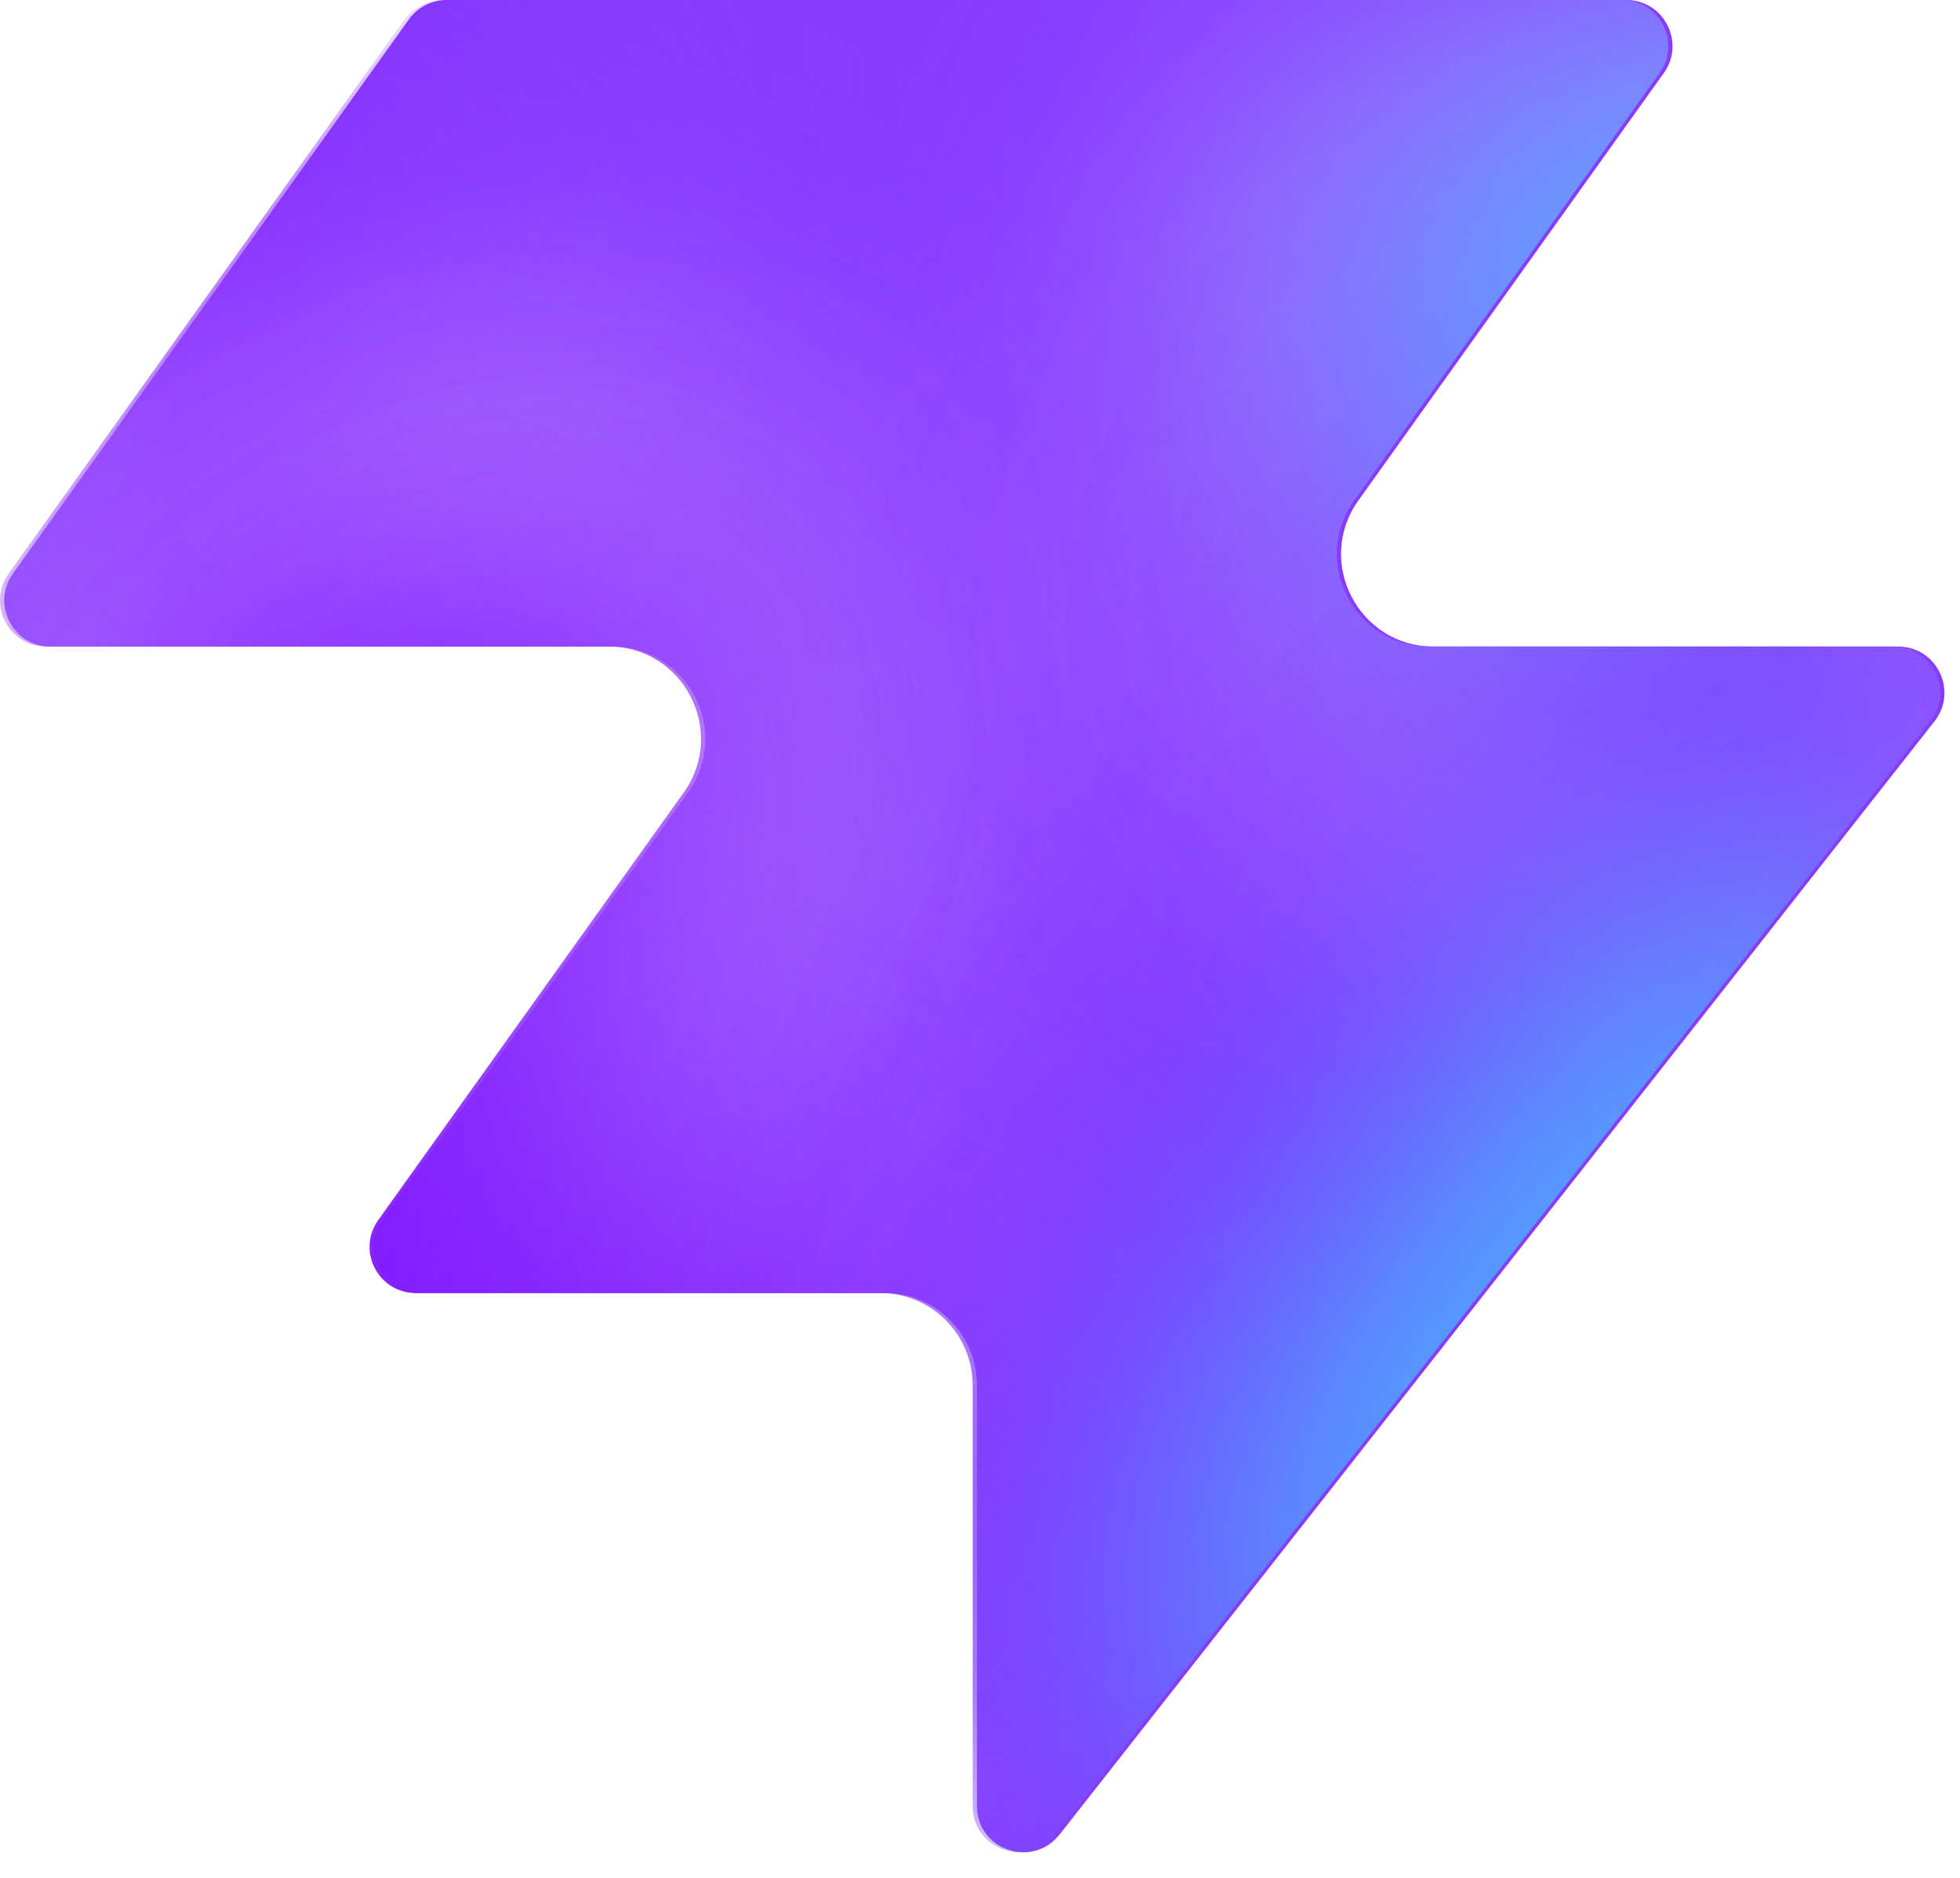
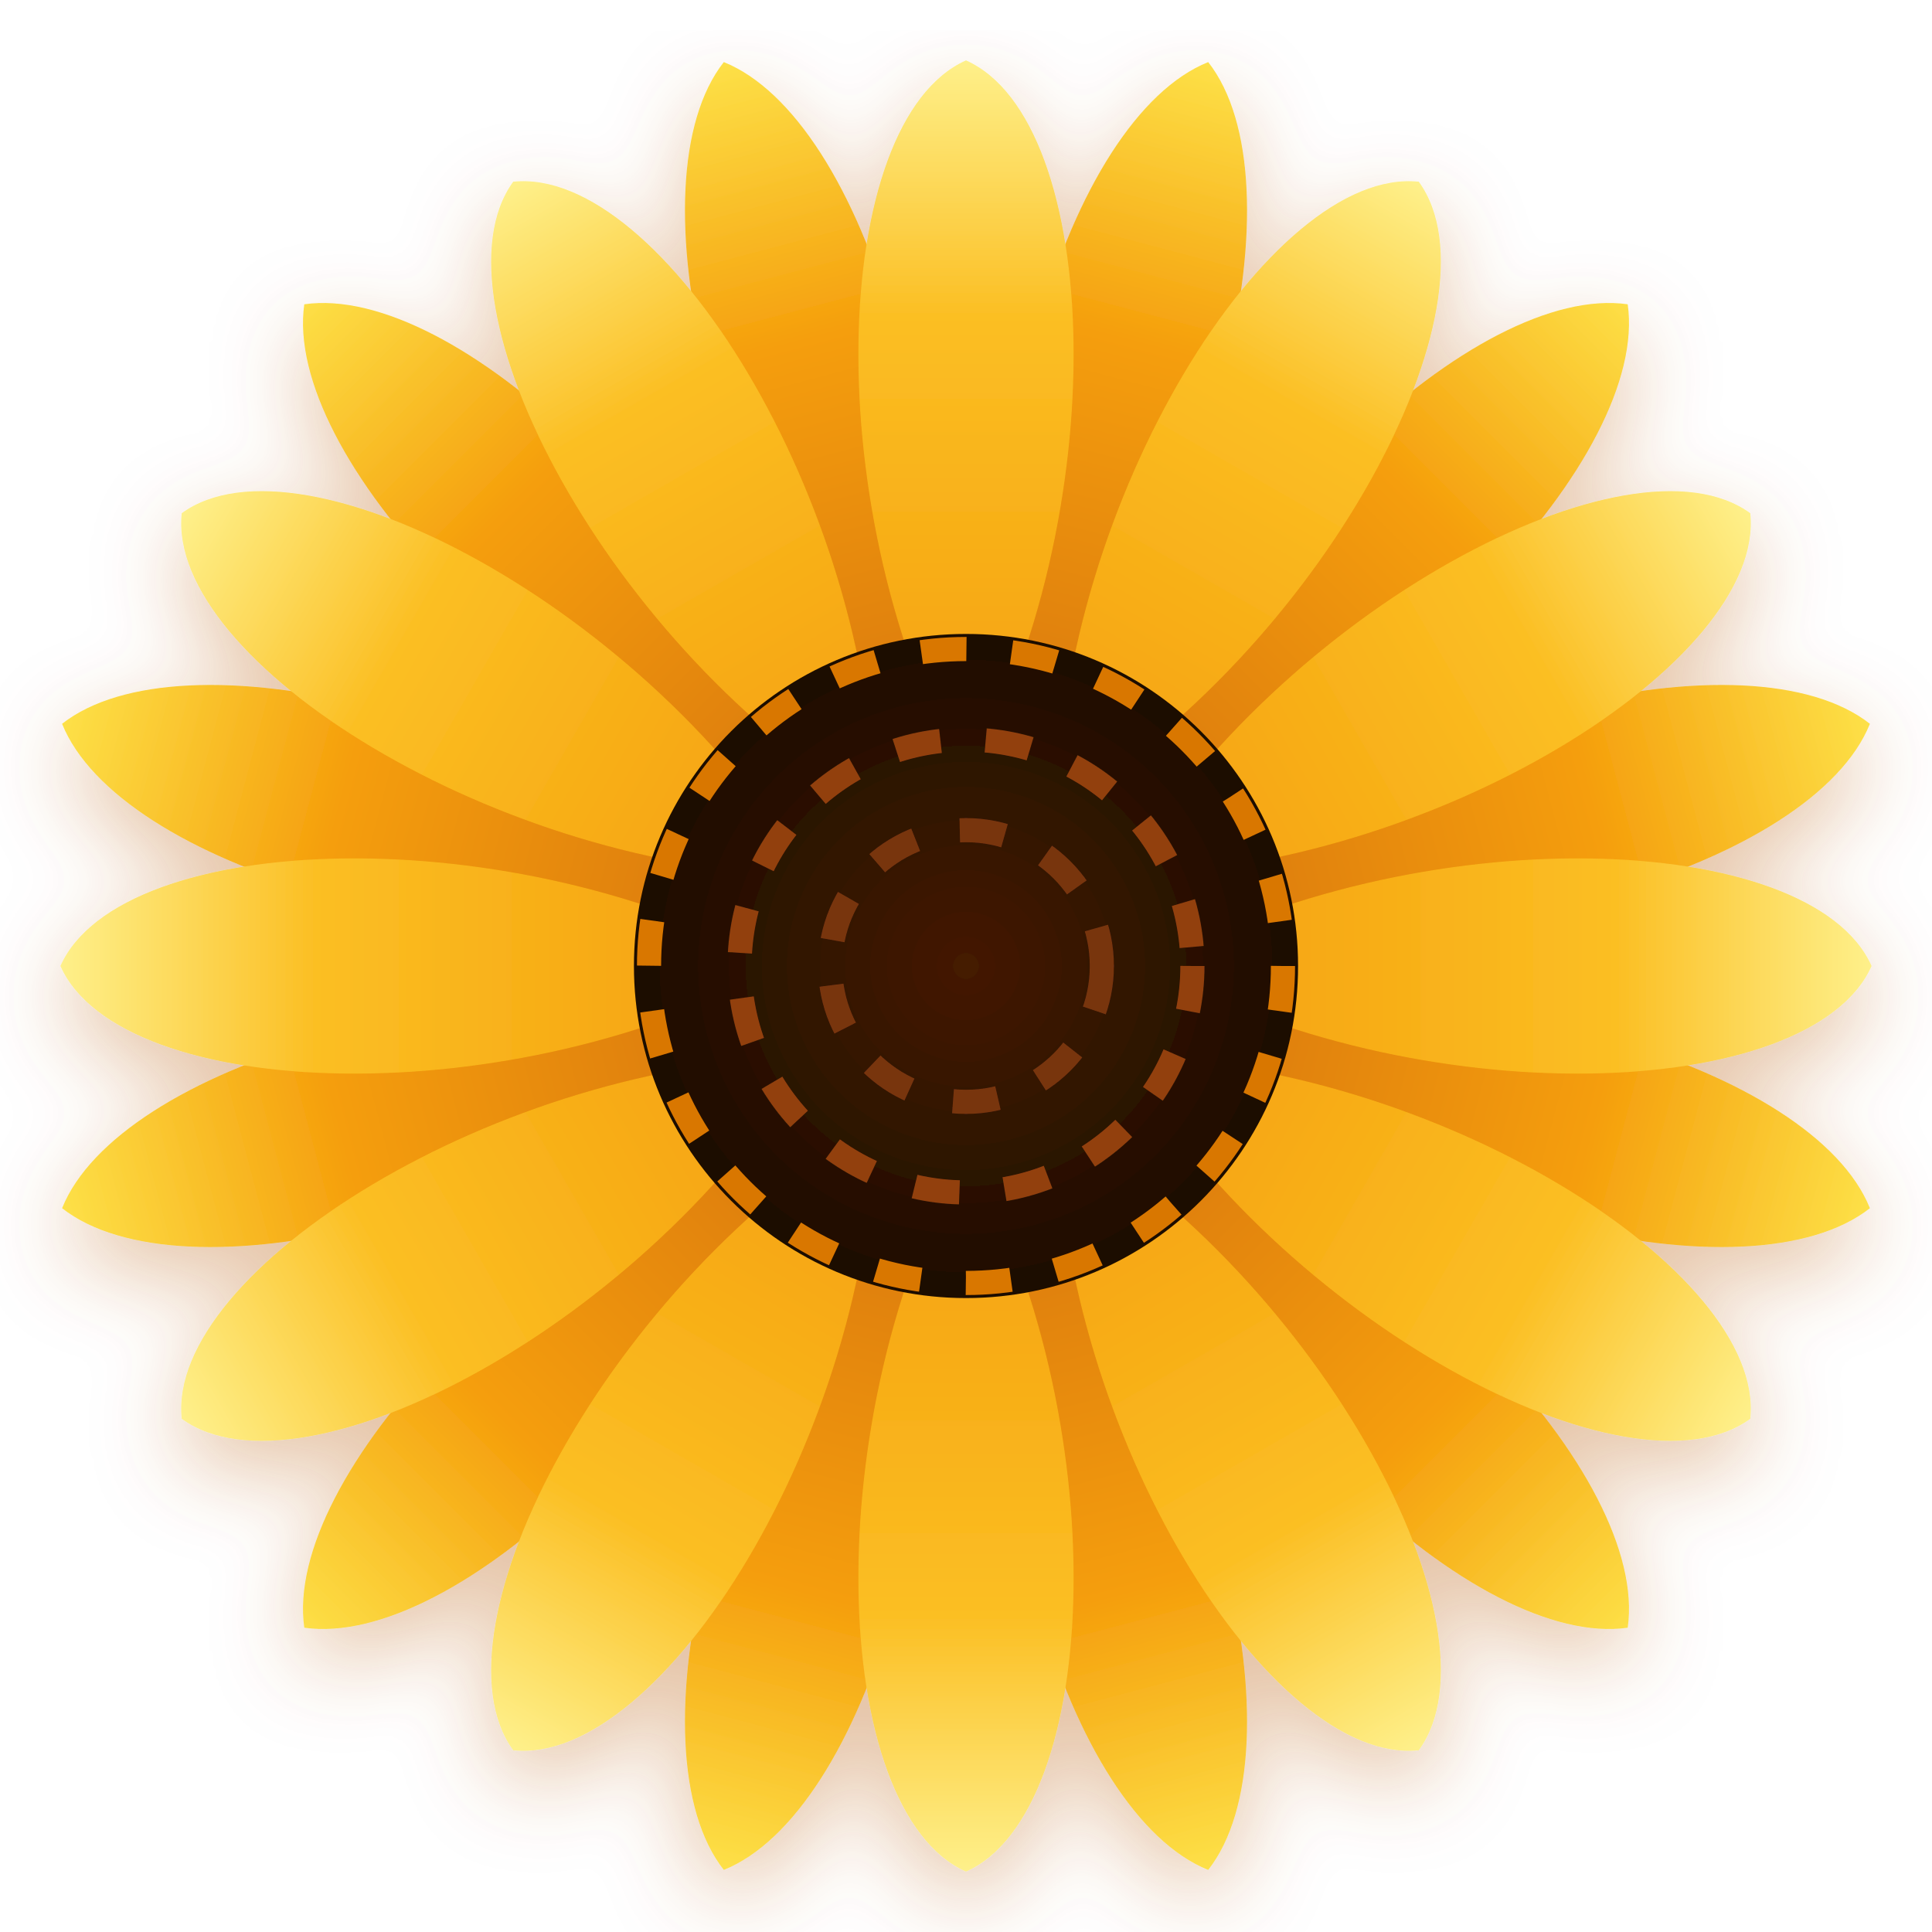
- <svg xmlns="http://www.w3.org/2000/svg" width="48" height="46" fill="none" viewBox="0 0 48 46">
-   <path fill="#863bff" d="M25.946 44.938c-.664.845-2.021.375-2.021-.698V33.937a2.26 2.26 0 0 0-2.262-2.262H10.287c-.92 0-1.456-1.04-.92-1.788l7.48-10.471c1.07-1.497 0-3.578-1.842-3.578H1.237c-.92 0-1.456-1.04-.92-1.788L10.013.474c.214-.297.556-.474.92-.474h28.894c.92 0 1.456 1.04.92 1.788l-7.48 10.471c-1.07 1.498 0 3.579 1.842 3.579h11.377c.943 0 1.473 1.088.89 1.83L25.947 44.94z" style="fill:#863bff;fill:color(display-p3 .525 .23 1);fill-opacity:1" />
-   <mask id="a" width="48" height="46" x="0" y="0" maskUnits="userSpaceOnUse" style="mask-type:alpha">
-     <path fill="#000" d="M25.842 44.938c-.664.844-2.021.375-2.021-.698V33.937a2.26 2.26 0 0 0-2.262-2.262H10.183c-.92 0-1.456-1.04-.92-1.788l7.48-10.471c1.07-1.498 0-3.579-1.842-3.579H1.133c-.92 0-1.456-1.04-.92-1.787L9.91.473c.214-.297.556-.474.92-.474h28.894c.92 0 1.456 1.04.92 1.788l-7.48 10.471c-1.07 1.498 0 3.578 1.842 3.578h11.377c.943 0 1.473 1.088.89 1.832L25.843 44.94z" style="fill:#000;fill-opacity:1" />
-   </mask>
-   <g mask="url(#a)">
-     <g filter="url(#b)">
-       <ellipse cx="5.508" cy="14.704" fill="#ede6ff" rx="5.508" ry="14.704" style="fill:#ede6ff;fill:color(display-p3 .927 .903 1);fill-opacity:1" transform="matrix(.00324 1 1 -.00324 -4.47 31.516)" />
-     </g>
-     <g filter="url(#c)">
-       <ellipse cx="10.399" cy="29.851" fill="#ede6ff" rx="10.399" ry="29.851" style="fill:#ede6ff;fill:color(display-p3 .927 .903 1);fill-opacity:1" transform="matrix(.00324 1 1 -.00324 -39.328 7.883)" />
-     </g>
-     <g filter="url(#d)">
-       <ellipse cx="5.508" cy="30.487" fill="#7e14ff" rx="5.508" ry="30.487" style="fill:#7e14ff;fill:color(display-p3 .492 .077 1);fill-opacity:1" transform="rotate(89.814 -25.913 -14.639)scale(1 -1)" />
-     </g>
-     <g filter="url(#e)">
-       <ellipse cx="5.508" cy="30.599" fill="#7e14ff" rx="5.508" ry="30.599" style="fill:#7e14ff;fill:color(display-p3 .492 .077 1);fill-opacity:1" transform="rotate(89.814 -32.644 -3.334)scale(1 -1)" />
-     </g>
-     <g filter="url(#f)">
-       <ellipse cx="5.508" cy="30.599" fill="#7e14ff" rx="5.508" ry="30.599" style="fill:#7e14ff;fill:color(display-p3 .492 .077 1);fill-opacity:1" transform="matrix(.00324 1 1 -.00324 -34.34 30.47)" />
-     </g>
-     <g filter="url(#g)">
-       <ellipse cx="14.072" cy="22.078" fill="#ede6ff" rx="14.072" ry="22.078" style="fill:#ede6ff;fill:color(display-p3 .927 .903 1);fill-opacity:1" transform="rotate(93.35 24.506 48.493)scale(-1 1)" />
-     </g>
-     <g filter="url(#h)">
-       <ellipse cx="3.47" cy="21.501" fill="#7e14ff" rx="3.47" ry="21.501" style="fill:#7e14ff;fill:color(display-p3 .492 .077 1);fill-opacity:1" transform="rotate(89.009 28.708 47.59)scale(-1 1)" />
-     </g>
-     <g filter="url(#i)">
-       <ellipse cx="3.47" cy="21.501" fill="#7e14ff" rx="3.47" ry="21.501" style="fill:#7e14ff;fill:color(display-p3 .492 .077 1);fill-opacity:1" transform="rotate(89.009 28.708 47.59)scale(-1 1)" />
-     </g>
-     <g filter="url(#j)">
-       <ellipse cx=".387" cy="8.972" fill="#7e14ff" rx="4.407" ry="29.108" style="fill:#7e14ff;fill:color(display-p3 .492 .077 1);fill-opacity:1" transform="rotate(39.51 .387 8.972)" />
-     </g>
-     <g filter="url(#k)">
-       <ellipse cx="47.523" cy="-6.092" fill="#7e14ff" rx="4.407" ry="29.108" style="fill:#7e14ff;fill:color(display-p3 .492 .077 1);fill-opacity:1" transform="rotate(37.892 47.523 -6.092)" />
-     </g>
-     <g filter="url(#l)">
-       <ellipse cx="41.412" cy="6.333" fill="#47bfff" rx="5.971" ry="9.665" style="fill:#47bfff;fill:color(display-p3 .28 .748 1);fill-opacity:1" transform="rotate(37.892 41.412 6.333)" />
-     </g>
-     <g filter="url(#m)">
-       <ellipse cx="-1.879" cy="38.332" fill="#7e14ff" rx="4.407" ry="29.108" style="fill:#7e14ff;fill:color(display-p3 .492 .077 1);fill-opacity:1" transform="rotate(37.892 -1.88 38.332)" />
-     </g>
-     <g filter="url(#n)">
-       <ellipse cx="-1.879" cy="38.332" fill="#7e14ff" rx="4.407" ry="29.108" style="fill:#7e14ff;fill:color(display-p3 .492 .077 1);fill-opacity:1" transform="rotate(37.892 -1.88 38.332)" />
-     </g>
-     <g filter="url(#o)">
-       <ellipse cx="35.651" cy="29.907" fill="#7e14ff" rx="4.407" ry="29.108" style="fill:#7e14ff;fill:color(display-p3 .492 .077 1);fill-opacity:1" transform="rotate(37.892 35.651 29.907)" />
-     </g>
-     <g filter="url(#p)">
-       <ellipse cx="38.418" cy="32.4" fill="#47bfff" rx="5.971" ry="15.297" style="fill:#47bfff;fill:color(display-p3 .28 .748 1);fill-opacity:1" transform="rotate(37.892 38.418 32.4)" />
+ <svg xmlns="http://www.w3.org/2000/svg" viewBox="0 0 64 64" width="64" height="64">
+   <defs>
+     <radialGradient id="centerGrad" cx="50%" cy="50%" r="50%">
+       <stop offset="0%" stop-color="#451a03" />
+       <stop offset="70%" stop-color="#291102" />
+       <stop offset="100%" stop-color="#1c0b02" />
+     </radialGradient>
+     <linearGradient id="petalGrad1" x1="0%" y1="0%" x2="0%" y2="100%">
+       <stop offset="0%" stop-color="#fef08a" />
+       <stop offset="35%" stop-color="#fbbf24" />
+       <stop offset="100%" stop-color="#f59e0b" />
+     </linearGradient>
+     <linearGradient id="petalGrad2" x1="0%" y1="0%" x2="0%" y2="100%">
+       <stop offset="0%" stop-color="#fde047" />
+       <stop offset="40%" stop-color="#f59e0b" />
+       <stop offset="100%" stop-color="#d97706" />
+     </linearGradient>
+     <filter id="glow" x="-20%" y="-20%" width="140%" height="140%">
+       <feDropShadow dx="0" dy="1" stdDeviation="1.5" flood-color="#b45309" flood-opacity="0.35" />
+     </filter>
+   </defs>
+   <g filter="url(#glow)">
+     <g transform="translate(32, 32)">
+       <path d="M 0 -7 C -4.5 -16 -4 -28 0 -31 C 4 -28 4.5 -16 0 -7 Z" fill="url(#petalGrad2)" transform="rotate(15)" />
+       <path d="M 0 -7 C -4.5 -16 -4 -28 0 -31 C 4 -28 4.5 -16 0 -7 Z" fill="url(#petalGrad2)" transform="rotate(45)" />
+       <path d="M 0 -7 C -4.5 -16 -4 -28 0 -31 C 4 -28 4.5 -16 0 -7 Z" fill="url(#petalGrad2)" transform="rotate(75)" />
+       <path d="M 0 -7 C -4.5 -16 -4 -28 0 -31 C 4 -28 4.5 -16 0 -7 Z" fill="url(#petalGrad2)" transform="rotate(105)" />
+       <path d="M 0 -7 C -4.5 -16 -4 -28 0 -31 C 4 -28 4.5 -16 0 -7 Z" fill="url(#petalGrad2)" transform="rotate(135)" />
+       <path d="M 0 -7 C -4.5 -16 -4 -28 0 -31 C 4 -28 4.5 -16 0 -7 Z" fill="url(#petalGrad2)" transform="rotate(165)" />
+       <path d="M 0 -7 C -4.5 -16 -4 -28 0 -31 C 4 -28 4.5 -16 0 -7 Z" fill="url(#petalGrad2)" transform="rotate(195)" />
+       <path d="M 0 -7 C -4.5 -16 -4 -28 0 -31 C 4 -28 4.5 -16 0 -7 Z" fill="url(#petalGrad2)" transform="rotate(225)" />
+       <path d="M 0 -7 C -4.5 -16 -4 -28 0 -31 C 4 -28 4.5 -16 0 -7 Z" fill="url(#petalGrad2)" transform="rotate(255)" />
+       <path d="M 0 -7 C -4.5 -16 -4 -28 0 -31 C 4 -28 4.5 -16 0 -7 Z" fill="url(#petalGrad2)" transform="rotate(285)" />
+       <path d="M 0 -7 C -4.5 -16 -4 -28 0 -31 C 4 -28 4.5 -16 0 -7 Z" fill="url(#petalGrad2)" transform="rotate(315)" />
+       <path d="M 0 -7 C -4.5 -16 -4 -28 0 -31 C 4 -28 4.5 -16 0 -7 Z" fill="url(#petalGrad2)" transform="rotate(345)" />
+       <path d="M 0 -6 C -5 -15 -4.5 -28 0 -30 C 4.5 -28 5 -15 0 -6 Z" fill="url(#petalGrad1)" transform="rotate(0)" />
+       <path d="M 0 -6 C -5 -15 -4.5 -28 0 -30 C 4.5 -28 5 -15 0 -6 Z" fill="url(#petalGrad1)" transform="rotate(30)" />
+       <path d="M 0 -6 C -5 -15 -4.5 -28 0 -30 C 4.5 -28 5 -15 0 -6 Z" fill="url(#petalGrad1)" transform="rotate(60)" />
+       <path d="M 0 -6 C -5 -15 -4.5 -28 0 -30 C 4.5 -28 5 -15 0 -6 Z" fill="url(#petalGrad1)" transform="rotate(90)" />
+       <path d="M 0 -6 C -5 -15 -4.5 -28 0 -30 C 4.5 -28 5 -15 0 -6 Z" fill="url(#petalGrad1)" transform="rotate(120)" />
+       <path d="M 0 -6 C -5 -15 -4.5 -28 0 -30 C 4.5 -28 5 -15 0 -6 Z" fill="url(#petalGrad1)" transform="rotate(150)" />
+       <path d="M 0 -6 C -5 -15 -4.5 -28 0 -30 C 4.5 -28 5 -15 0 -6 Z" fill="url(#petalGrad1)" transform="rotate(180)" />
+       <path d="M 0 -6 C -5 -15 -4.5 -28 0 -30 C 4.5 -28 5 -15 0 -6 Z" fill="url(#petalGrad1)" transform="rotate(210)" />
+       <path d="M 0 -6 C -5 -15 -4.5 -28 0 -30 C 4.5 -28 5 -15 0 -6 Z" fill="url(#petalGrad1)" transform="rotate(240)" />
+       <path d="M 0 -6 C -5 -15 -4.5 -28 0 -30 C 4.5 -28 5 -15 0 -6 Z" fill="url(#petalGrad1)" transform="rotate(270)" />
+       <path d="M 0 -6 C -5 -15 -4.5 -28 0 -30 C 4.5 -28 5 -15 0 -6 Z" fill="url(#petalGrad1)" transform="rotate(300)" />
+       <path d="M 0 -6 C -5 -15 -4.5 -28 0 -30 C 4.5 -28 5 -15 0 -6 Z" fill="url(#petalGrad1)" transform="rotate(330)" />
+       <circle cx="0" cy="0" r="11" fill="url(#centerGrad)" />
+       <circle cx="0" cy="0" r="10.5" fill="none" stroke="#d97706" stroke-width="0.8" stroke-dasharray="1.5 1.5" />
+       <circle cx="0" cy="0" r="7.5" fill="none" stroke="#92400e" stroke-width="0.8" stroke-dasharray="1.5 1.5" />
+       <circle cx="0" cy="0" r="4.5" fill="none" stroke="#78350f" stroke-width="0.8" stroke-dasharray="1.5 1.5" />
    </g>
  </g>
-   <defs>
-     <filter id="b" width="60.045" height="41.654" x="-19.77" y="16.149" color-interpolation-filters="sRGB" filterUnits="userSpaceOnUse">
-       <feFlood flood-opacity="0" result="BackgroundImageFix" />
-       <feBlend in="SourceGraphic" in2="BackgroundImageFix" result="shape" />
-       <feGaussianBlur result="effect1_foregroundBlur_2002_17158" stdDeviation="7.659" />
-     </filter>
-     <filter id="c" width="90.34" height="51.437" x="-54.613" y="-7.533" color-interpolation-filters="sRGB" filterUnits="userSpaceOnUse">
-       <feFlood flood-opacity="0" result="BackgroundImageFix" />
-       <feBlend in="SourceGraphic" in2="BackgroundImageFix" result="shape" />
-       <feGaussianBlur result="effect1_foregroundBlur_2002_17158" stdDeviation="7.659" />
-     </filter>
-     <filter id="d" width="79.355" height="29.4" x="-49.64" y="2.03" color-interpolation-filters="sRGB" filterUnits="userSpaceOnUse">
-       <feFlood flood-opacity="0" result="BackgroundImageFix" />
-       <feBlend in="SourceGraphic" in2="BackgroundImageFix" result="shape" />
-       <feGaussianBlur result="effect1_foregroundBlur_2002_17158" stdDeviation="4.596" />
-     </filter>
-     <filter id="e" width="79.579" height="29.4" x="-45.045" y="20.029" color-interpolation-filters="sRGB" filterUnits="userSpaceOnUse">
-       <feFlood flood-opacity="0" result="BackgroundImageFix" />
-       <feBlend in="SourceGraphic" in2="BackgroundImageFix" result="shape" />
-       <feGaussianBlur result="effect1_foregroundBlur_2002_17158" stdDeviation="4.596" />
-     </filter>
-     <filter id="f" width="79.579" height="29.4" x="-43.513" y="21.178" color-interpolation-filters="sRGB" filterUnits="userSpaceOnUse">
-       <feFlood flood-opacity="0" result="BackgroundImageFix" />
-       <feBlend in="SourceGraphic" in2="BackgroundImageFix" result="shape" />
-       <feGaussianBlur result="effect1_foregroundBlur_2002_17158" stdDeviation="4.596" />
-     </filter>
-     <filter id="g" width="74.749" height="58.852" x="15.756" y="-17.901" color-interpolation-filters="sRGB" filterUnits="userSpaceOnUse">
-       <feFlood flood-opacity="0" result="BackgroundImageFix" />
-       <feBlend in="SourceGraphic" in2="BackgroundImageFix" result="shape" />
-       <feGaussianBlur result="effect1_foregroundBlur_2002_17158" stdDeviation="7.659" />
-     </filter>
-     <filter id="h" width="61.377" height="25.362" x="23.548" y="2.284" color-interpolation-filters="sRGB" filterUnits="userSpaceOnUse">
-       <feFlood flood-opacity="0" result="BackgroundImageFix" />
-       <feBlend in="SourceGraphic" in2="BackgroundImageFix" result="shape" />
-       <feGaussianBlur result="effect1_foregroundBlur_2002_17158" stdDeviation="4.596" />
-     </filter>
-     <filter id="i" width="61.377" height="25.362" x="23.548" y="2.284" color-interpolation-filters="sRGB" filterUnits="userSpaceOnUse">
-       <feFlood flood-opacity="0" result="BackgroundImageFix" />
-       <feBlend in="SourceGraphic" in2="BackgroundImageFix" result="shape" />
-       <feGaussianBlur result="effect1_foregroundBlur_2002_17158" stdDeviation="4.596" />
-     </filter>
-     <filter id="j" width="56.045" height="63.649" x="-27.636" y="-22.853" color-interpolation-filters="sRGB" filterUnits="userSpaceOnUse">
-       <feFlood flood-opacity="0" result="BackgroundImageFix" />
-       <feBlend in="SourceGraphic" in2="BackgroundImageFix" result="shape" />
-       <feGaussianBlur result="effect1_foregroundBlur_2002_17158" stdDeviation="4.596" />
-     </filter>
-     <filter id="k" width="54.814" height="64.646" x="20.116" y="-38.415" color-interpolation-filters="sRGB" filterUnits="userSpaceOnUse">
-       <feFlood flood-opacity="0" result="BackgroundImageFix" />
-       <feBlend in="SourceGraphic" in2="BackgroundImageFix" result="shape" />
-       <feGaussianBlur result="effect1_foregroundBlur_2002_17158" stdDeviation="4.596" />
-     </filter>
-     <filter id="l" width="33.541" height="35.313" x="24.641" y="-11.323" color-interpolation-filters="sRGB" filterUnits="userSpaceOnUse">
-       <feFlood flood-opacity="0" result="BackgroundImageFix" />
-       <feBlend in="SourceGraphic" in2="BackgroundImageFix" result="shape" />
-       <feGaussianBlur result="effect1_foregroundBlur_2002_17158" stdDeviation="4.596" />
-     </filter>
-     <filter id="m" width="54.814" height="64.646" x="-29.286" y="6.009" color-interpolation-filters="sRGB" filterUnits="userSpaceOnUse">
-       <feFlood flood-opacity="0" result="BackgroundImageFix" />
-       <feBlend in="SourceGraphic" in2="BackgroundImageFix" result="shape" />
-       <feGaussianBlur result="effect1_foregroundBlur_2002_17158" stdDeviation="4.596" />
-     </filter>
-     <filter id="n" width="54.814" height="64.646" x="-29.286" y="6.009" color-interpolation-filters="sRGB" filterUnits="userSpaceOnUse">
-       <feFlood flood-opacity="0" result="BackgroundImageFix" />
-       <feBlend in="SourceGraphic" in2="BackgroundImageFix" result="shape" />
-       <feGaussianBlur result="effect1_foregroundBlur_2002_17158" stdDeviation="4.596" />
-     </filter>
-     <filter id="o" width="54.814" height="64.646" x="8.244" y="-2.416" color-interpolation-filters="sRGB" filterUnits="userSpaceOnUse">
-       <feFlood flood-opacity="0" result="BackgroundImageFix" />
-       <feBlend in="SourceGraphic" in2="BackgroundImageFix" result="shape" />
-       <feGaussianBlur result="effect1_foregroundBlur_2002_17158" stdDeviation="4.596" />
-     </filter>
-     <filter id="p" width="39.409" height="43.623" x="18.713" y="10.588" color-interpolation-filters="sRGB" filterUnits="userSpaceOnUse">
-       <feFlood flood-opacity="0" result="BackgroundImageFix" />
-       <feBlend in="SourceGraphic" in2="BackgroundImageFix" result="shape" />
-       <feGaussianBlur result="effect1_foregroundBlur_2002_17158" stdDeviation="4.596" />
-     </filter>
-   </defs>
</svg>
